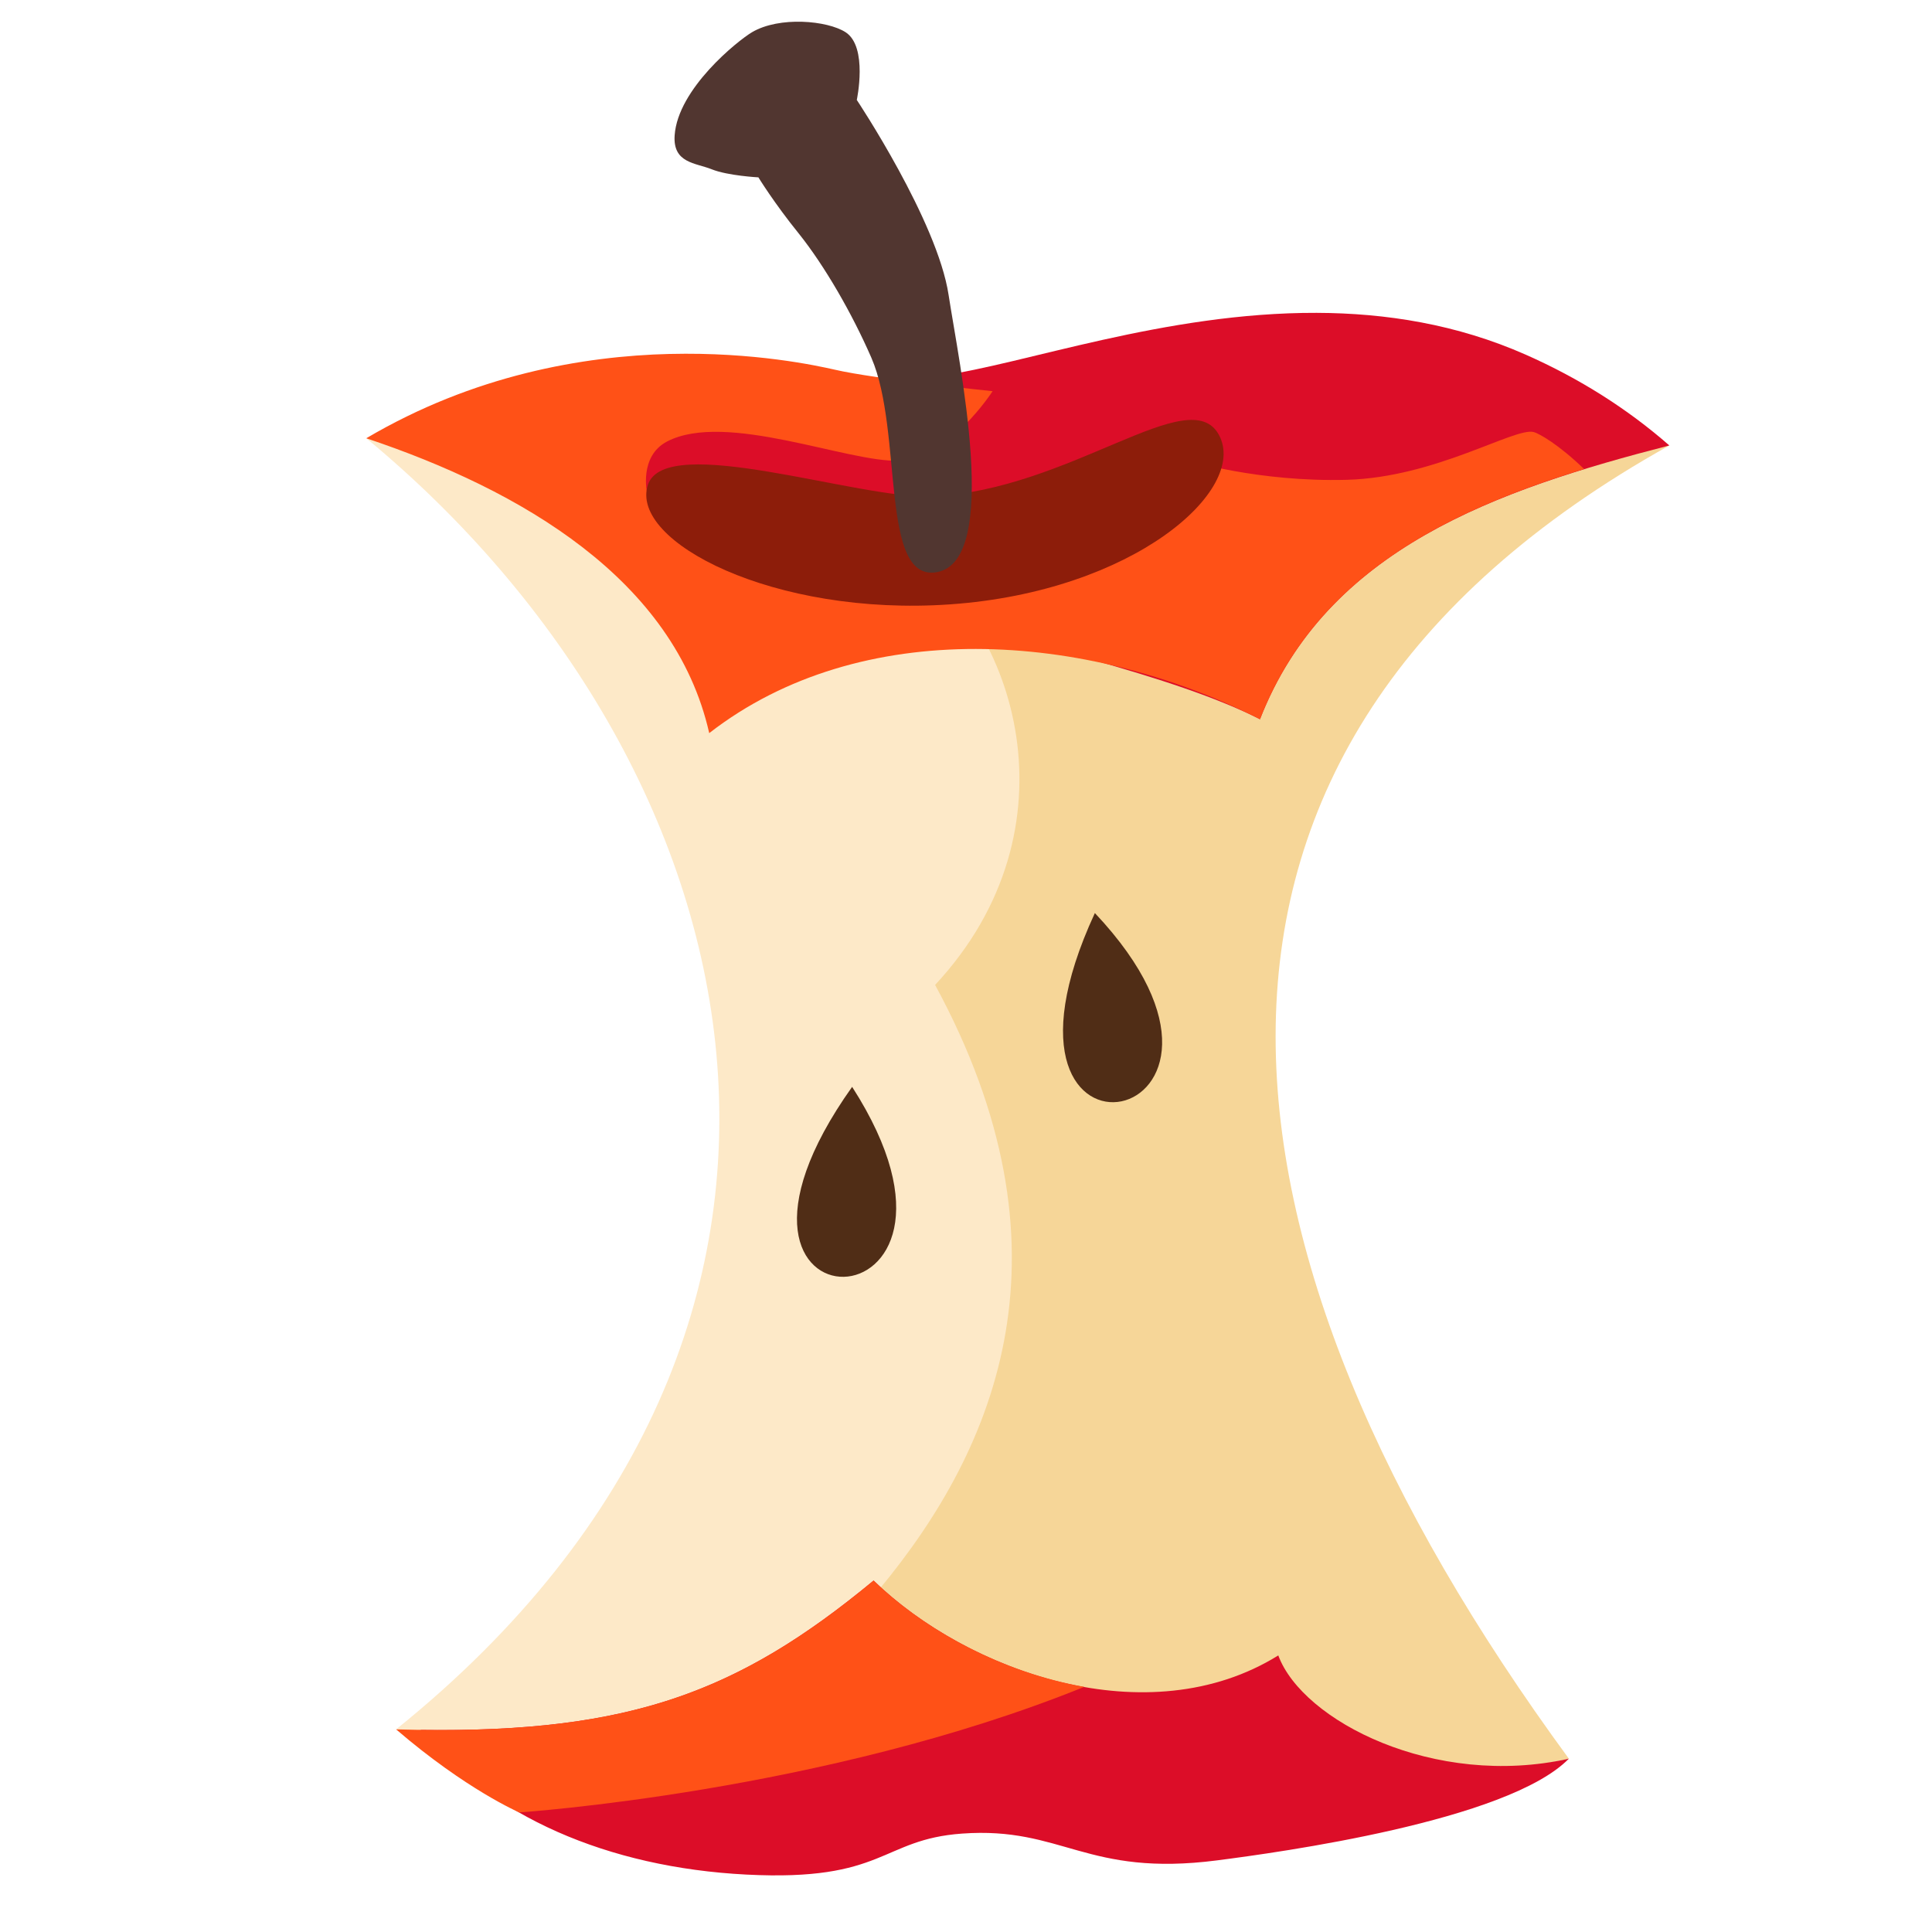
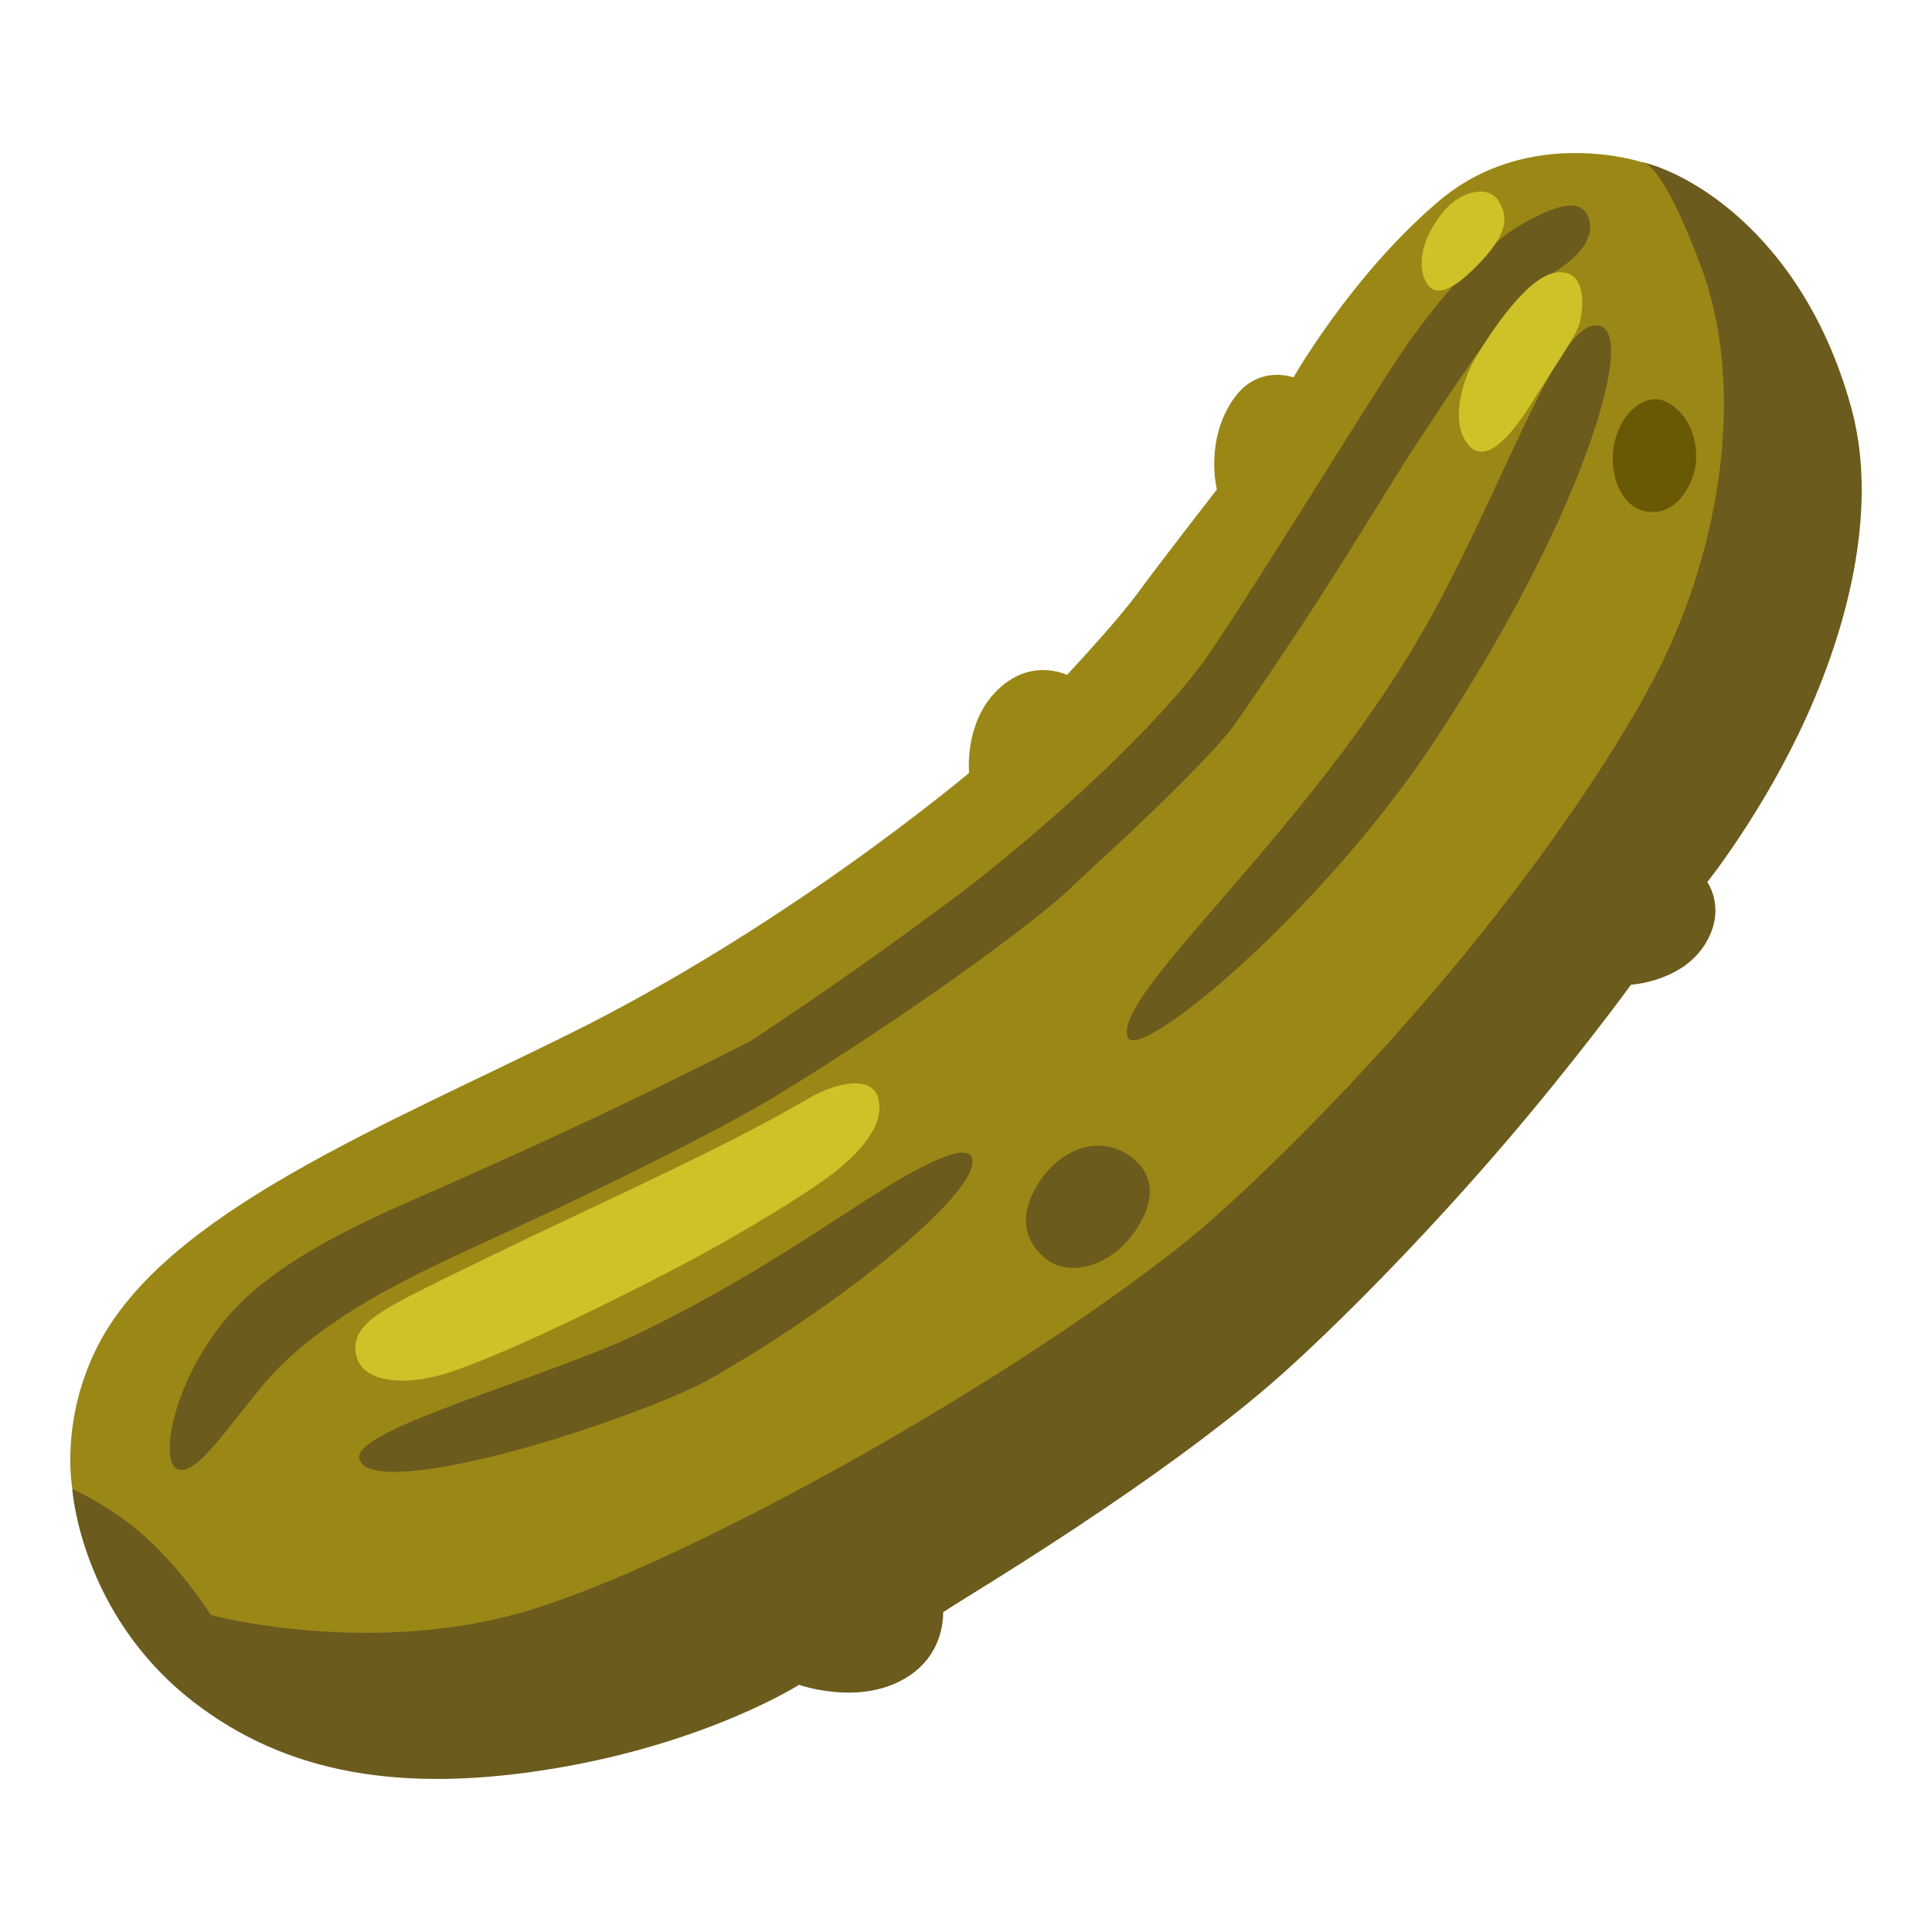
- <svg xmlns="http://www.w3.org/2000/svg" version="1.1" id="Layer_3" x="0" y="0" viewBox="0 0 128 128" style="enable-background:new 0 0 128 128;" xml:space="preserve">
-   <defs id="defs7" />
-   <path style="fill:#fde9c8;fill-opacity:1;stroke:none;stroke-width:1;stroke-linecap:butt;stroke-linejoin:miter;stroke-opacity:1" d="m 24.267,29.036 c 25.967,21.461 35.227,58.778 1.976,85.539 L 68.189,117.871 80.768,28.831 Z" id="path7" />
-   <path style="fill:#f6d698;fill-opacity:1;stroke:none;stroke-width:1;stroke-linecap:butt;stroke-linejoin:miter;stroke-opacity:1" d="M 103.942,116.518 C 79.258,82.86 74.613,49.594 110.599,29.513 l -50.508,7.163 c 7.152,4.607 11.533,18.192 1.862,28.578 9.491,17.491 4.208,30.537 -3.74,40.09 1.558,10.669 26.057,15.574 45.729,11.174 z" id="path8" />
-   <path id="path1" style="fill:#dc0d28;stroke-width:1" d="m 87.229,20.727 c -10.055,-0.033 -19.39,3.408 -24.948,4.172 -8.084,1.111 -23.476,3.418 -23.476,3.418 5.155,11.022 33.117,13.468 44.672,19.335 4.415,-11.333 15.776,-15.215 27.121,-18.139 -2.78,-2.434 -5.962,-4.442 -9.501,-6.009 -4.581,-2.028 -9.298,-2.762 -13.869,-2.777 z" />
-   <path id="path1-4" style="fill:#dc0d28;stroke-width:1" d="m 57.878,104.716 c -8.9,7.366 -16.095,10.087 -30.013,9.896 4.594,5.699 12.39,9.113 21.581,9.584 9.196,0.472 8.903,-2.328 14.293,-2.716 6.658,-0.482 8.209,2.895 16.902,1.774 4.06,-0.524 19.244,-2.597 23.301,-6.737 -8.902,1.988 -17.652,-2.506 -19.252,-6.841 -8.626,5.354 -20.59,1.084 -26.812,-4.96 z" />
-   <path id="path2-0" style="fill:#ff5117;stroke-width:1" d="m 57.878,104.716 c -9.238,7.645 -16.646,10.285 -31.635,9.859 4.659,4.004 8.157,5.501 8.157,5.501 0,0 20.17,-1.325 37.435,-8.317 -5.381,-0.947 -10.537,-3.721 -13.957,-7.043 z" />
-   <path id="path2" style="fill:#ff5117;stroke-width:1" d="m 44.378,23.449 c -5.746,0.14 -13.007,1.397 -20.111,5.587 10.264,3.433 20.414,9.354 22.721,19.535 10.01,-7.776 24.935,-6.785 36.49,-0.919 3.679,-9.442 12.178,-13.721 21.473,-16.578 -1.652,-1.595 -2.97,-2.358 -3.348,-2.451 -1.269,-0.315 -6.5,3.009 -12.372,3.166 -5.872,0.157 -10.465,-1.27 -10.465,-1.27 L 60.217,36.706 42.872,32.659 c 0,0 -0.556,-2.422 1.321,-3.408 3.901,-2.034 12.048,1.425 15.382,1.268 3.334,-0.157 6.187,-4.602 6.187,-4.602 0,0 -7.77,-0.798 -10.465,-1.427 -1.179,-0.266 -5.332,-1.176 -10.92,-1.04 z" />
-   <path style="fill:#8d1d0a;stroke-width:1" d="m 61.768,32.889 c -4.802,0.22 -17.679,-4.299 -18.843,-0.765 -1.237,3.754 8.347,8.734 20.017,7.917 12.174,-0.849 19.755,-7.581 17.825,-11.209 -1.919,-3.628 -9.815,3.628 -19,4.058 z" id="path3" />
-   <path style="fill:#513630;stroke-width:1" d="m 50.244,11.75 c 0,0 -2.024,-0.105 -3.093,-0.535 -1.07,-0.43 -2.579,-0.398 -2.454,-2.244 0.21,-3.093 4.173,-6.27 5.127,-6.837 1.814,-1.07 4.991,-0.776 6.197,0 1.499,0.965 0.744,4.488 0.744,4.488 0,0 5.337,8.011 6.082,12.918 0.682,4.477 3.471,17.542 -0.744,18.36 -3.848,0.744 -2.244,-9.29 -4.372,-14.197 -1.279,-2.936 -3.093,-6.082 -4.802,-8.221 -1.646,-2.034 -2.684,-3.733 -2.684,-3.733 z" id="path4" />
-   <path style="fill:#502d16;stroke:none;stroke-width:1;stroke-linecap:butt;stroke-linejoin:miter;stroke-opacity:1" d="m 56.456,72.007 c -12.098,17.019 10.625,16.542 0,0 z" id="path9" />
-   <path style="fill:#502d16;stroke:none;stroke-width:1;stroke-linecap:butt;stroke-linejoin:miter;stroke-opacity:1" d="m 72.538,60.492 c -8.768,18.951 13.482,14.31 0,0 z" id="path10" />
+ <svg xmlns="http://www.w3.org/2000/svg" version="1.1" id="Layer_3" x="0px" y="0px" viewBox="0 0 128 128" style="enable-background:new 0 0 128 128;" xml:space="preserve">
+   <defs id="defs10" />
+   <g id="g10" transform="translate(8.00093,-4.391966)">
+     <path style="fill:#6b5b1d;fill-opacity:1" d="m 75.294,56.234 c -3.043,2.611 -6.205,5.159 -9.47,7.638 -20.258,15.357 -44.327,28.113 -69.036,39.176 0,0 0.542,8.291 8.007,14.081 6.195,4.803 13.876,6.108 23.976,4.421 10.163,-1.707 16.171,-5.537 16.171,-5.537 0,0 3.856,1.388 6.941,-0.377 2.808,-1.597 2.58,-4.412 2.604,-4.431 0.536,-0.392 5.404,-3.282 10.659,-6.85 4.432,-2.988 8.709,-6.176 11.727,-8.866 3.653,-3.256 9.121,-8.746 14.451,-14.921 4.98,-5.77 8.735,-10.937 8.735,-10.937 0,0 3.37,-0.182 4.92,-2.708 1.431,-2.328 0.129,-4.09 0.129,-4.09 0,0 3.726,-4.64 6.589,-10.974 2.94,-6.505 4.678,-14.088 2.973,-20.378 -1.813,-6.682 -5.177,-10.765 -7.892,-13.057 -2.797,-2.36 -5.279,-3.163 -5.979,-3.278 -0.346,-0.057 -1.539,2.576 -3.485,6.513 -2.082,4.213 -4.541,8.899 -7.847,14.334 -6.282,10.328 -14.173,20.24 -14.173,20.24 z" id="path1" />
+     <path style="fill:#9b8716;fill-opacity:1" d="m 72.621,36.82 c 0,0 -3.966,5.105 -5.194,6.797 -0.318,0.435 -0.775,1.008 -1.291,1.626 -1.489,1.774 -3.449,3.867 -3.449,3.867 0,0 -2.477,-1.253 -4.765,1.163 -2.046,2.154 -1.717,5.325 -1.717,5.325 0,0 -3.279,2.76 -8.234,6.27 -5.113,3.622 -11.457,7.641 -17.995,10.895 -12.625,6.284 -26.997,11.981 -31.499,20.793 -2.546,4.983 -1.679,9.495 -1.679,9.495 0,0 2.93,1.277 5.318,3.615 2.389,2.339 3.848,4.727 3.848,4.727 0,0 10.843,2.908 21.406,-0.411 9.545,-2.999 26.466,-12.26 38.006,-20.445 0,0 2e-6,-2e-6 2e-6,-2e-6 2.875,-2.031 5.126,-3.786 6.481,-4.96 3.48,-3.016 10.279,-9.582 16.953,-17.696 6.708,-8.155 11.487,-15.707 13.506,-19.997 4.025,-8.557 5.131,-18.487 2.388,-25.815 -2.678,-7.174 -3.898,-6.923 -3.898,-6.923 0,0 -7.497,-2.492 -13.465,2.558 -5.755,4.864 -9.646,11.692 -9.646,11.692 0,0 -2.359,-0.898 -3.972,1.427 -1.927,2.764 -1.102,5.997 -1.102,5.997 z" id="path2" />
+     <path style="fill:#695905;fill-opacity:1" d="m 102.343,30.992 c -1.281,-0.604 -2.877,0.656 -3.354,2.611 -0.476,1.955 0.276,4.084 1.728,4.58 1.452,0.497 2.879,-0.408 3.502,-2.421 0.447,-1.454 -0.007,-3.887 -1.876,-4.77 z" id="path3" />
+     <path style="fill:#6b5b1d;fill-opacity:1" d="m 66.88,81.001 c -0.434,-0.311 -0.882,-0.512 -1.333,-0.618 -1.696,-0.397 -3.45,0.559 -4.532,2.08 -1.357,1.922 -1.448,3.77 0.096,5.184 1.119,1.025 2.839,0.953 4.314,0.038 0.559,-0.346 1.081,-0.812 1.523,-1.383 1.43,-1.839 1.857,-3.919 -0.068,-5.302 z" id="path4" />
+     <path style="fill:#6b5b1d;fill-opacity:1" d="m 66.716,73.117 c 0.362,0.937 4.01,-1.52 8.269,-5.501 4.412,-4.124 8.875,-9.295 12.088,-14.177 3.308,-5.025 6.736,-10.941 9.167,-16.832 2.294,-5.559 3.251,-10.063 1.831,-10.592 -1.485,-0.553 -3.18,2.57 -5.218,6.85 -2.174,4.564 -4.287,9.412 -6.804,13.73 -3.571,6.133 -8.214,11.705 -12.528,16.702 -4.136,4.791 -7.354,8.382 -6.804,9.819 z" id="path5" />
+     <path style="fill:#6b5b1d;fill-opacity:1" d="m 56.423,81.241 c 0.166,1.32 -2.746,4.257 -6.517,7.225 -3.846,3.027 -8.283,5.866 -11.243,7.487 -1.697,0.928 -6.981,3.019 -12.288,4.474 -5.224,1.433 -10.157,2.156 -10.569,0.623 -0.271,-1.015 3.032,-2.395 7.049,-3.886 4.157,-1.543 8.607,-3.05 11.406,-4.4 6.011,-2.901 10.581,-5.933 14.068,-8.186 2.024,-1.328 7.86,-5.164 8.093,-3.336 z" id="path6" />
+     <path style="fill:#6b5b1d;fill-opacity:1" d="m 97.316,19.088 c 0.264,1.281 -0.963,2.65 -3.078,3.746 -1.895,0.982 -5.981,7.283 -8.667,11.403 -1.387,2.126 -3.825,6.185 -6.24,9.918 -2.603,4.023 -4.581,6.856 -5.446,8.117 -1.057,1.541 -4.73,5.168 -8.006,8.218 -1.292,1.2 -2.476,2.276 -3.104,2.885 -1.169,1.132 -4.815,3.942 -9.037,6.88 -4.352,3.029 -8.344,5.536 -10.44,6.814 -2.009,1.221 -6.203,3.429 -10.894,5.715 -4.538,2.212 -9.113,4.273 -10.877,5.106 -3.206,1.526 -8.628,4.222 -11.86,7.99 C 7.122,98.827 4.984,102.305 3.74,101.717 2.499,101.131 3.544,95.665 7.229,91.463 10.855,87.328 17.856,84.578 21.449,82.972 c 2.443,-1.092 6.413,-2.839 11.633,-5.332 4.625,-2.209 8.691,-4.303 8.691,-4.303 0,0 2.874,-1.899 5.996,-4.078 3.561,-2.487 6.044,-4.335 7.724,-5.582 1.736,-1.288 6.218,-4.883 10.486,-9.05 0,0 10e-7,-10e-7 10e-7,-10e-7 2.629,-2.577 4.881,-5.085 6.087,-6.859 3.045,-4.481 8.932,-14.051 12.133,-19.022 3.168,-4.908 6.666,-8.37 8.421,-9.378 1.819,-1.038 4.28,-2.307 4.698,-0.279 z" id="path7" />
+     <path style="fill:#cfc128;fill-opacity:1" d="m 15.633,94.315 c 0.449,1.599 3.105,2.095 6.619,0.842 3.873,-1.376 10.36,-4.557 14.554,-6.758 4.665,-2.441 9.159,-5.25 10.699,-6.513 2.348,-1.91 3.087,-3.598 2.64,-4.863 -0.447,-1.264 -2.527,-1.056 -4.607,0.157 -3.888,2.272 -8.309,4.402 -15.787,7.92 -2.787,1.313 -9.081,4.343 -10.644,5.175 -2.047,1.098 -4.01,2.101 -3.473,4.04 z" id="path8" />
+     <path style="fill:#cfc128;fill-opacity:1" d="m 86.46,23.044 c 0.625,1.245 2.034,0.428 3.683,-1.349 1.642,-1.769 1.858,-2.871 1.134,-3.996 -0.726,-1.128 -2.474,-0.559 -3.45,0.488 -0.983,1.055 -2.199,3.198 -1.366,4.857 z" id="path9" />
+     <path style="fill:#cfc128;fill-opacity:1" d="m 89.24,33.817 c 1.239,1.583 3.141,-0.927 4.341,-2.889 1.144,-1.857 2.496,-3.769 2.946,-4.771 0.36,-0.803 0.843,-4.135 -1.538,-3.686 -1.868,0.35 -4.187,3.89 -5.22,5.597 -0.744,1.222 -1.788,4.145 -0.529,5.749 z" id="path10" />
+   </g>
</svg>
